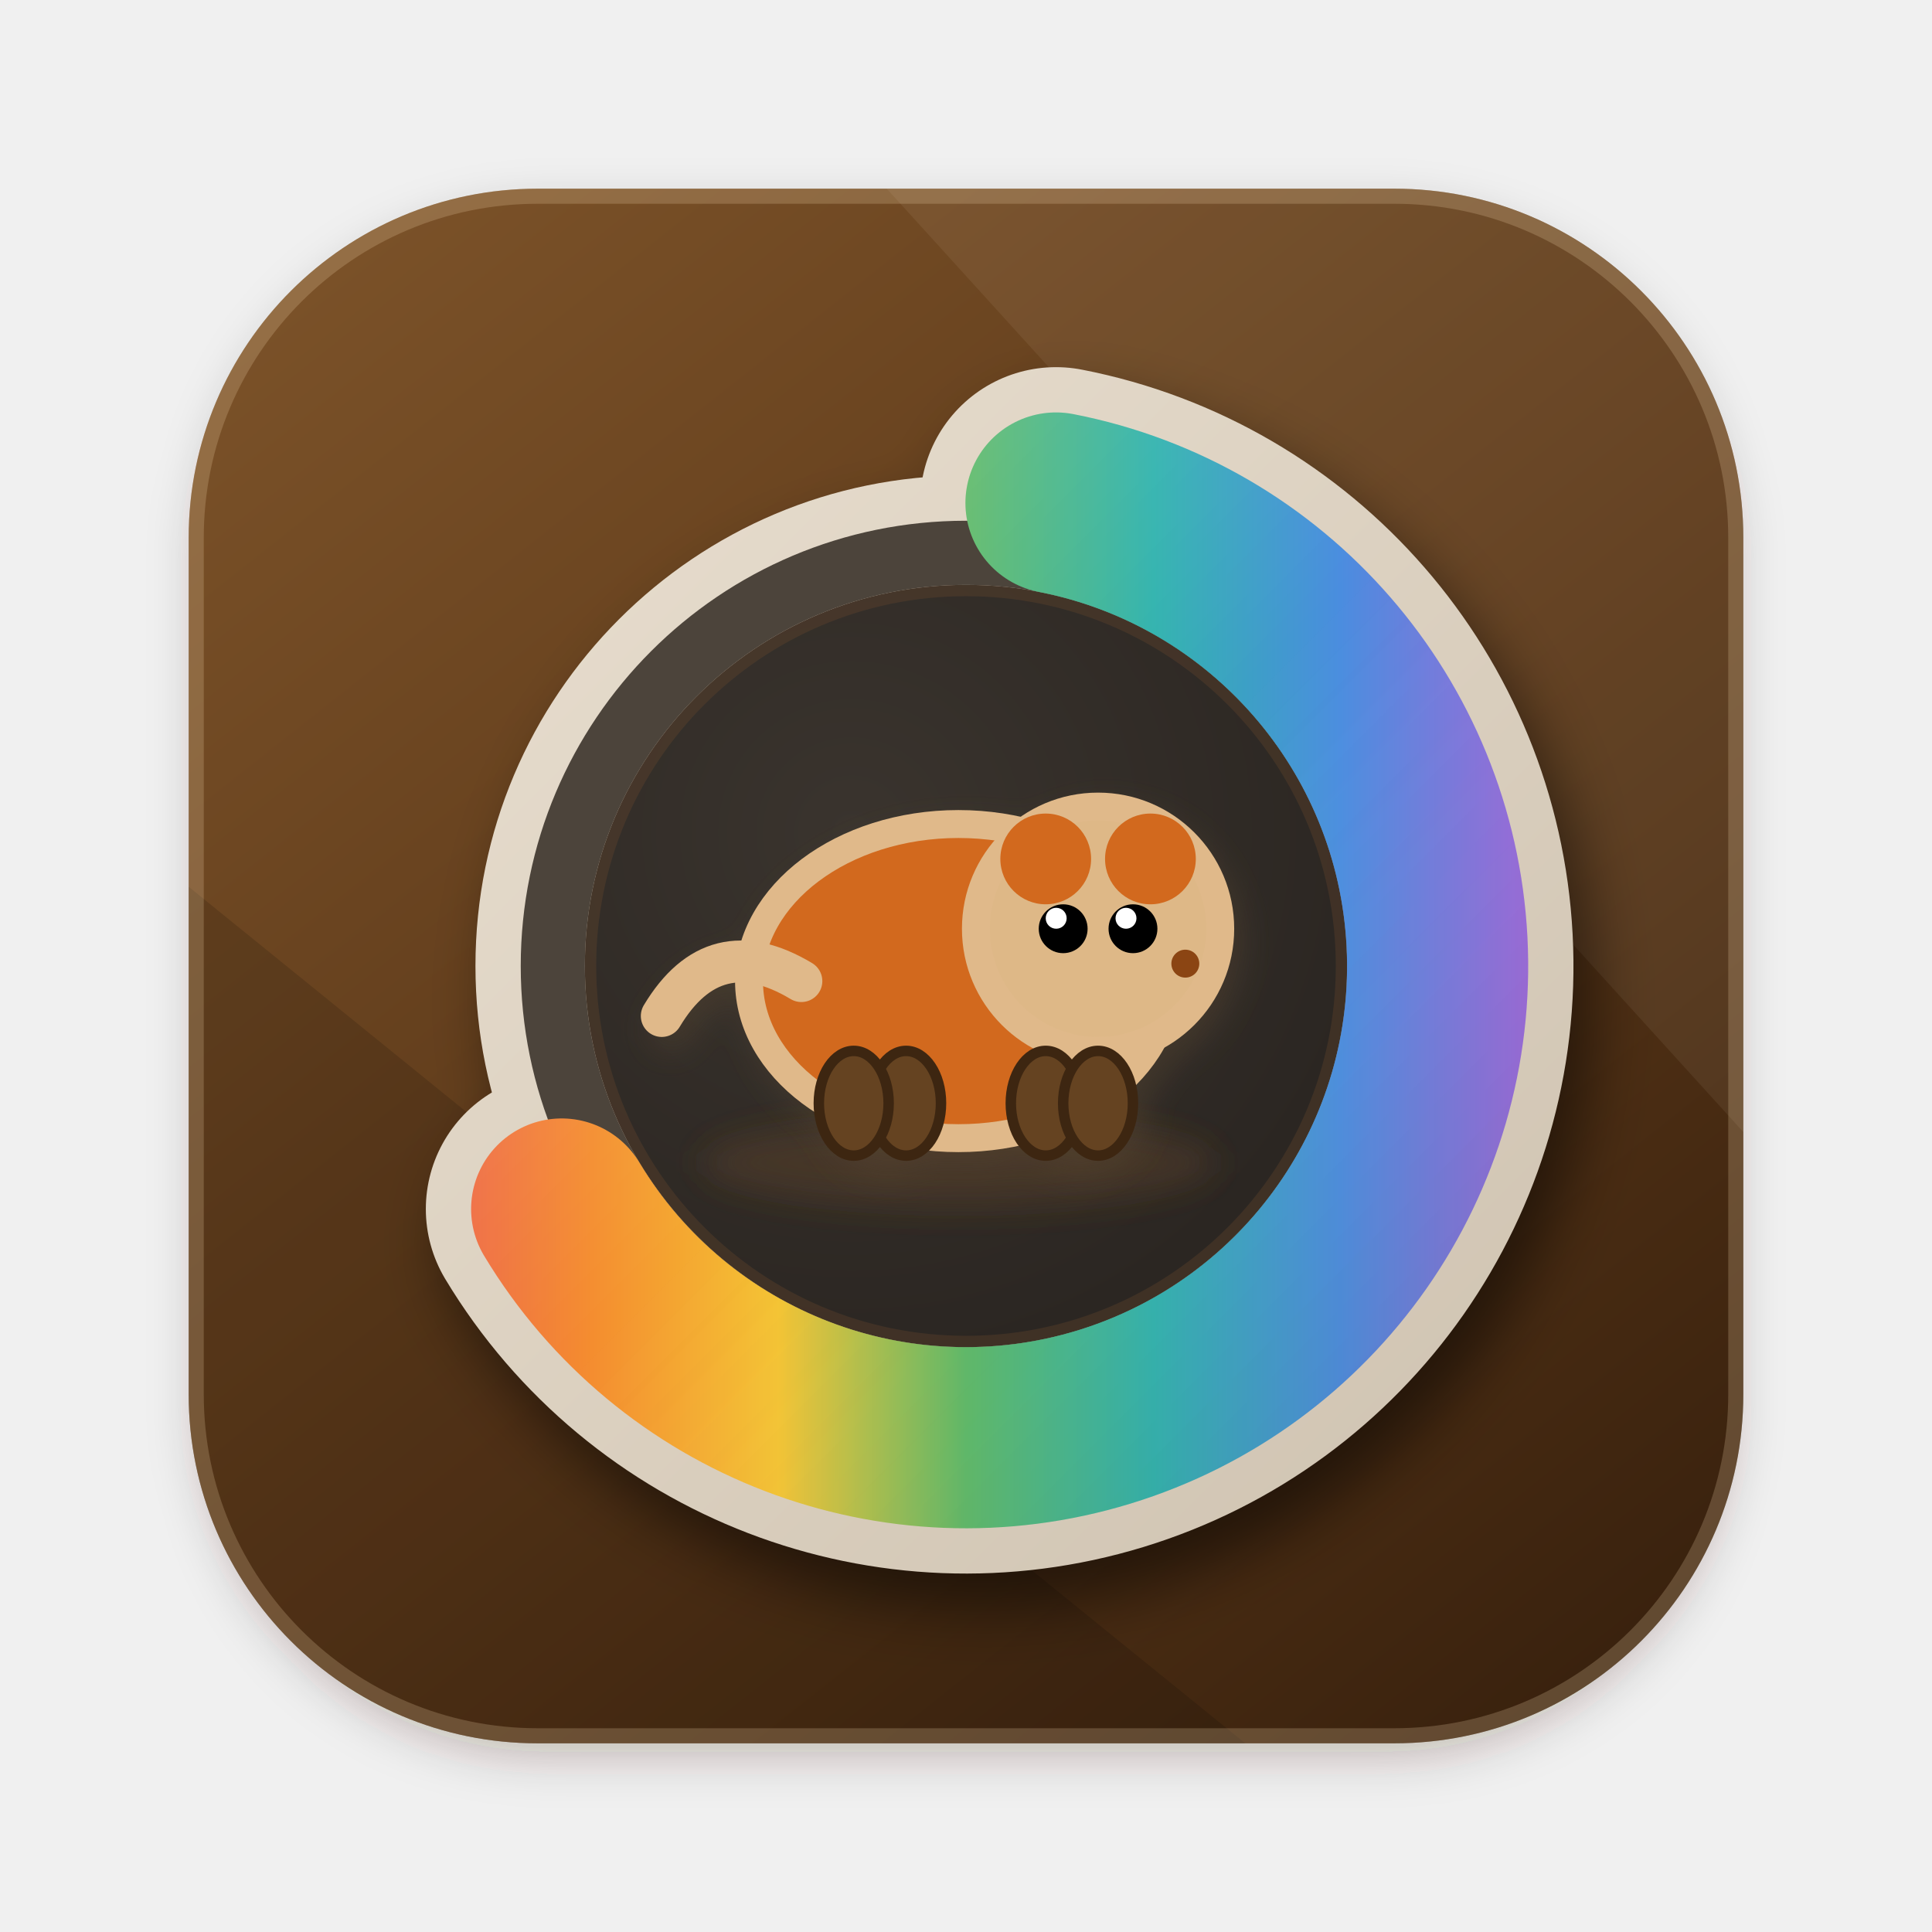
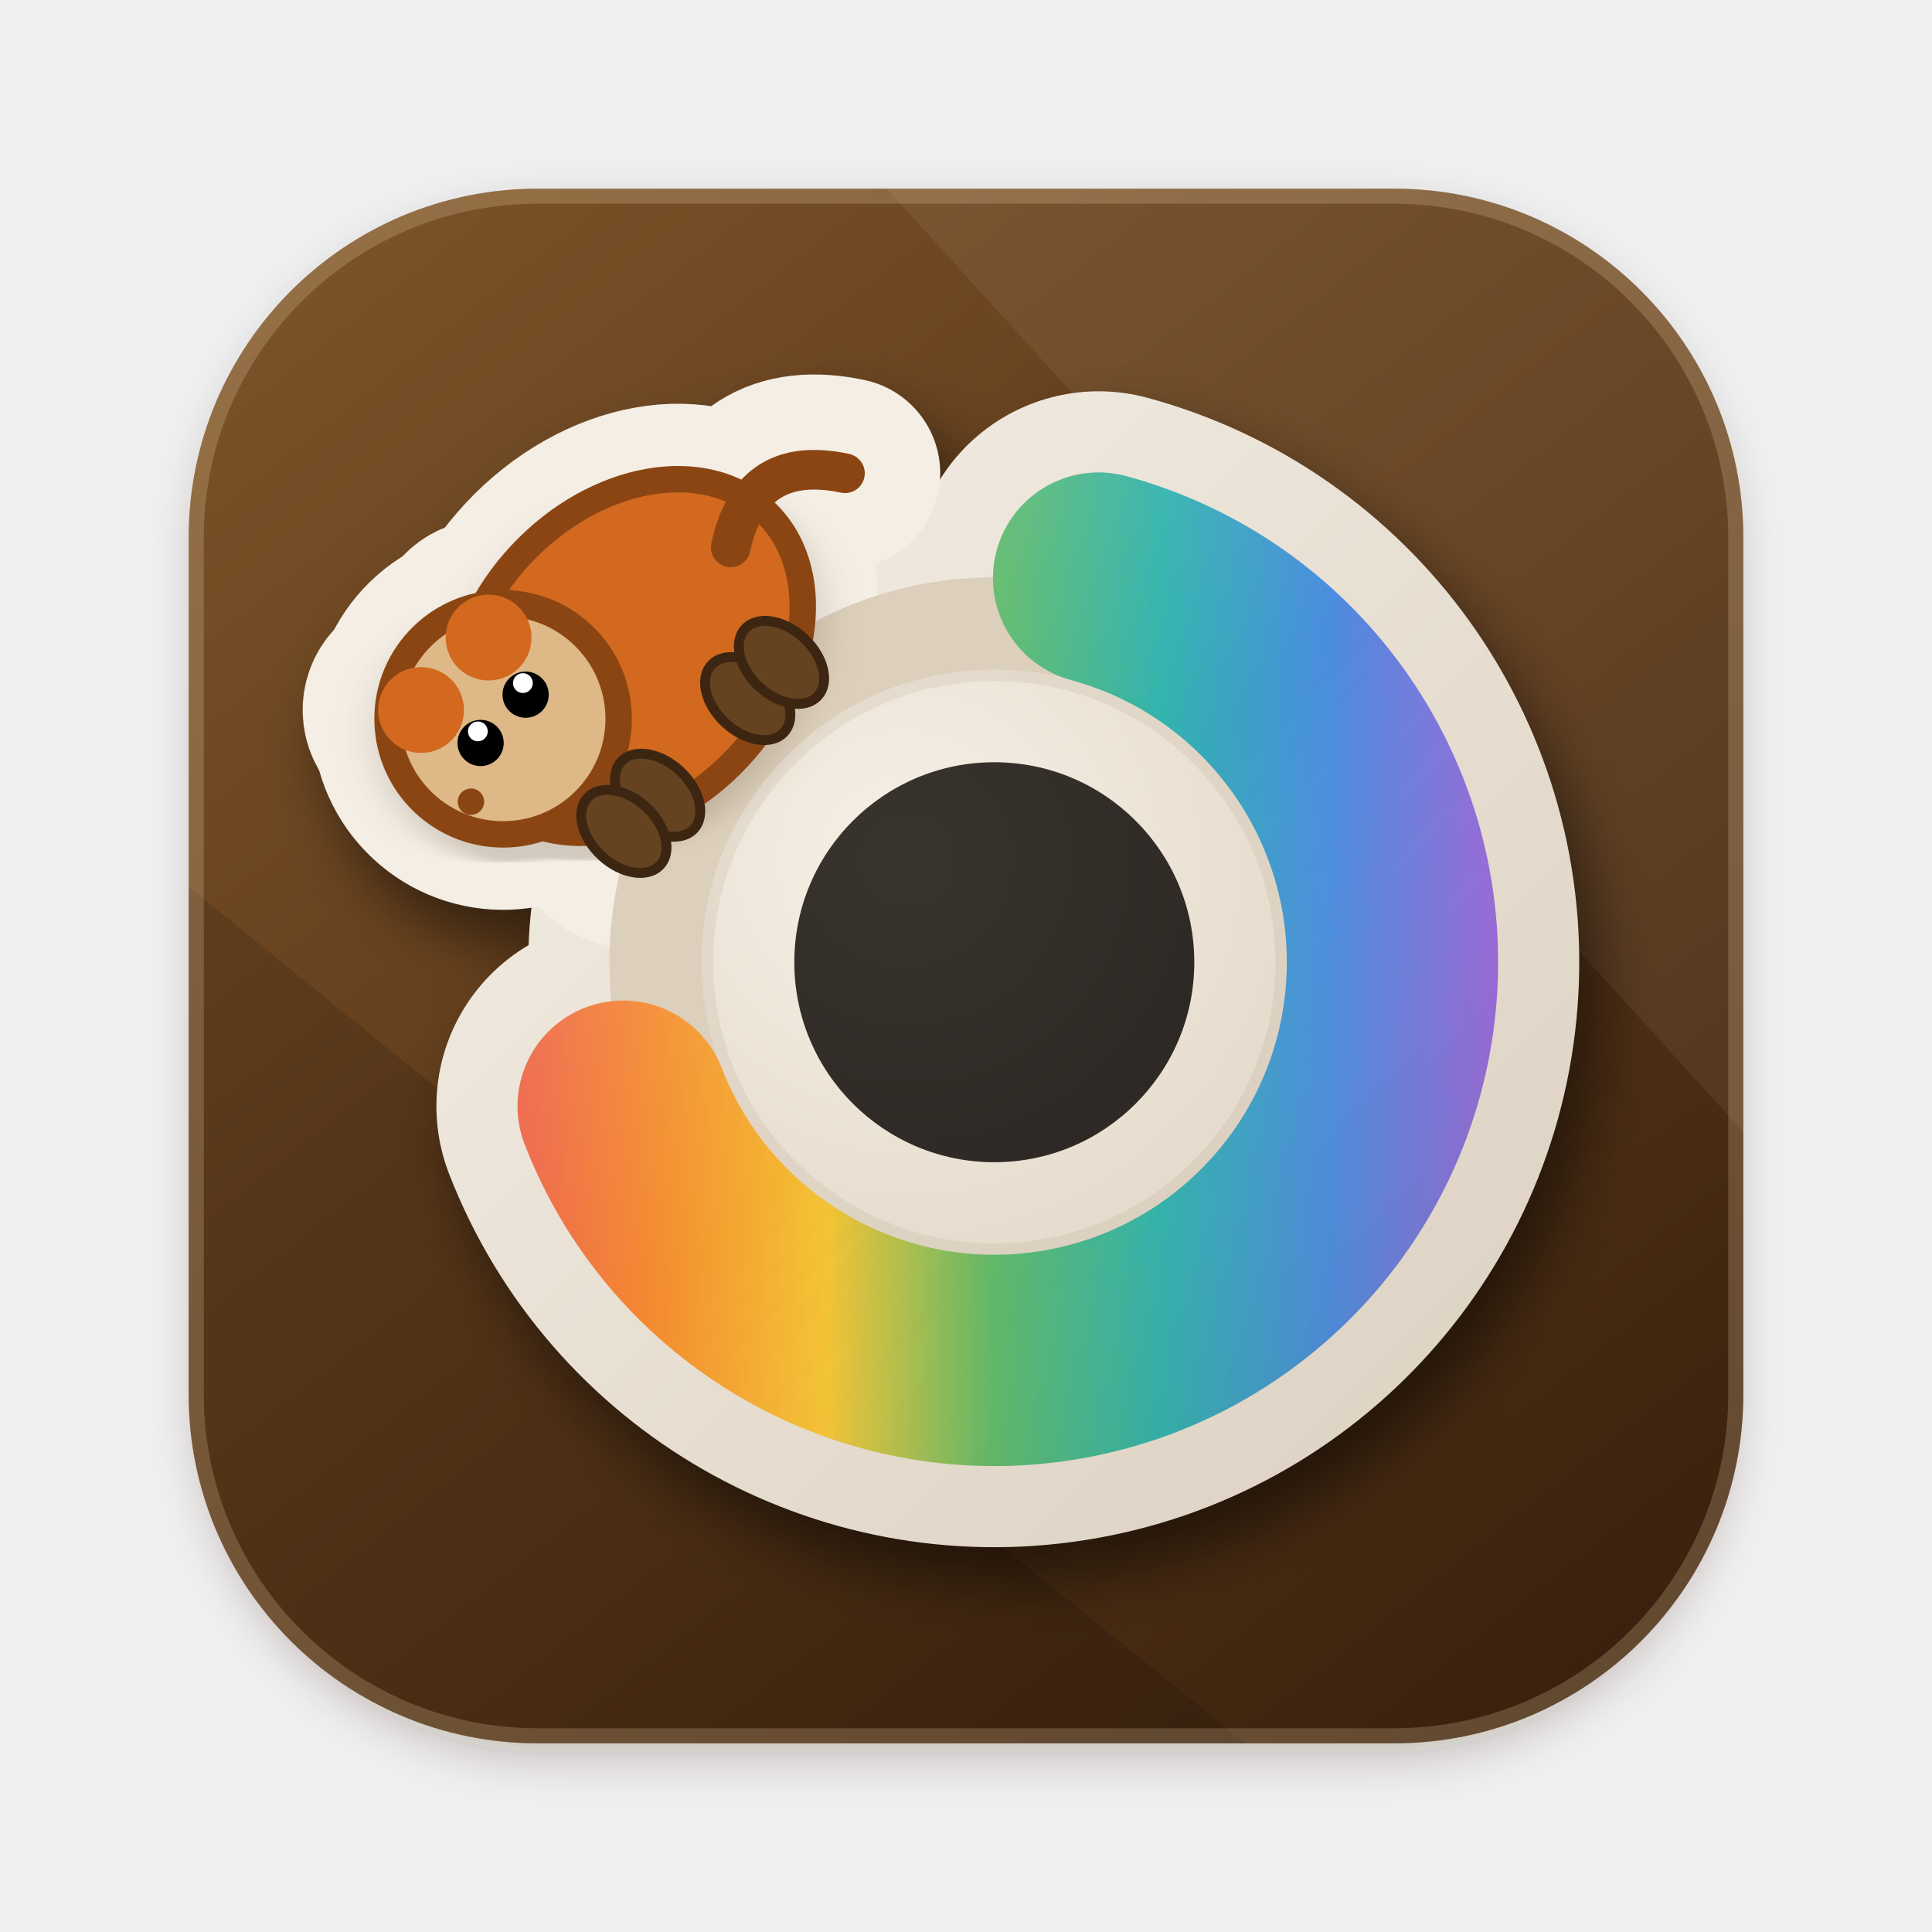
<svg xmlns="http://www.w3.org/2000/svg" viewBox="0 0 1024 1024">
  <defs>
    <linearGradient id="cwd-plate" x1="0.12" y1="0.02" x2="0.88" y2="0.98">
      <stop offset="0" stop-color="#7a5128" />
      <stop offset="0.55" stop-color="#5a3718" />
      <stop offset="1" stop-color="#3a220e" />
    </linearGradient>
    <clipPath id="cwd-clip">
      <rect x="100" y="100" width="824" height="824" rx="185" />
    </clipPath>
    <filter id="cwd-drop" x="-10%" y="-10%" width="120%" height="125%">
      <feGaussianBlur stdDeviation="14" />
    </filter>
    <filter id="cwd-blur" x="-25%" y="-25%" width="150%" height="150%">
      <feGaussianBlur stdDeviation="16" />
    </filter>
-     <filter id="cwd-soft" x="-30%" y="-100%" width="160%" height="300%">
-       <feGaussianBlur stdDeviation="9" />
-     </filter>
    <filter id="cwd-hsoft" x="-30%" y="-40%" width="160%" height="180%">
      <feGaussianBlur stdDeviation="0.45" />
    </filter>
-     <linearGradient id="cwd-sticker" x1="214" y1="214" x2="810" y2="810" gradientUnits="userSpaceOnUse">
-       <stop offset="0" stop-color="#e9dfd0" />
-       <stop offset="1" stop-color="#cfc3b1" />
+     <linearGradient id="cwd-sticker" x1="260" y1="243" x2="794" y2="777" gradientUnits="userSpaceOnUse">
+       <stop offset="0" stop-color="#f4eee5" />
+       <stop offset="1" stop-color="#ddd2c2" />
    </linearGradient>
-     <radialGradient id="cwd-face" cx="451.4" cy="441.3" r="282.8" gradientUnits="userSpaceOnUse">
+     <radialGradient id="cwd-face" cx="480.5" cy="455.8" r="217" gradientUnits="userSpaceOnUse">
+       <stop offset="0" stop-color="#f6f0e6" />
+       <stop offset="1" stop-color="#e6dccd" />
+     </radialGradient>
+     <radialGradient id="cwd-centre" cx="480.5" cy="455.8" r="217" gradientUnits="userSpaceOnUse">
      <stop offset="0" stop-color="#3a342e" />
      <stop offset="1" stop-color="#2b2622" />
    </radialGradient>
-     <linearGradient id="cwd-band" x1="214" y1="0" x2="810" y2="0" gradientUnits="userSpaceOnUse">
+     <linearGradient id="cwd-band" x1="260" y1="0" x2="794" y2="0" gradientUnits="userSpaceOnUse">
      <stop offset="0%" stop-color="#ec5a4b" />
      <stop offset="16.7%" stop-color="#f48d2f" />
      <stop offset="33.3%" stop-color="#f4c332" />
      <stop offset="50%" stop-color="#5cb866" />
      <stop offset="66.7%" stop-color="#2fb2ad" />
      <stop offset="83.3%" stop-color="#4a8ddf" />
      <stop offset="100%" stop-color="#9868d8" />
    </linearGradient>
-     <linearGradient id="cwd-bandlit" x1="214" y1="214" x2="810" y2="810" gradientUnits="userSpaceOnUse">
+     <linearGradient id="cwd-bandlit" x1="260" y1="243" x2="794" y2="777" gradientUnits="userSpaceOnUse">
      <stop offset="0" stop-color="#fff" stop-opacity="0.22" />
      <stop offset="0.5" stop-color="#fff" stop-opacity="0" />
      <stop offset="1" stop-color="#2a1204" stop-opacity="0.12" />
    </linearGradient>
  </defs>
  <rect x="108" y="114" width="808" height="814" rx="182" fill="#3b2410" fill-opacity="0.3" filter="url(#cwd-drop)" />
  <g clip-path="url(#cwd-clip)">
    <rect x="100" y="100" width="824" height="824" fill="url(#cwd-plate)" />
    <path d="M470 100L924 100L924 600Z" fill="#ffe9c8" fill-opacity="0.07" />
    <path d="M100 470L100 924L660 924Z" fill="#000000" fill-opacity="0.14" />
-     <g fill="#000000" opacity="0.5" transform="translate(10 18)" filter="url(#cwd-blur)">
-       <circle cx="512" cy="512" r="260" />
-       <path d="M559.7 266.6A250 250 0 1 1 297.7 640.8" fill="none" stroke="#000000" stroke-width="144" stroke-linecap="round" />
+     <g opacity="0.5" transform="translate(10 18)" filter="url(#cwd-blur)">
+       <circle cx="527" cy="510" r="247" fill="#000000" />
+       <path d="M582.3 306.4A211 211 0 1 1 330.3 586.3" fill="none" stroke="#000000" stroke-width="198" stroke-linecap="round" />
+       <g transform="translate(333.6 347.7) rotate(313) scale(17.5 17.5)">
+         <g fill="#000000" stroke="#000000" stroke-width="4.571" stroke-linejoin="round">
+           <ellipse cx="0" cy="0" rx="6" ry="4.5" />
+           <circle cx="-4" cy="-1.5" r="3.5" />
+           <circle cx="-5.5" cy="-3.5" r="1.3" />
+           <circle cx="-2.5" cy="-3.5" r="1.3" />
+           <ellipse cx="-3.25" cy="3.5" rx="1.9" ry="1.65" />
+           <ellipse cx="2.25" cy="3.5" rx="1.9" ry="1.65" />
+         </g>
+         <path d="M 4.5 0 Q 7 -1.5 8.5 1" fill="none" stroke="#000000" stroke-width="5.771" stroke-linecap="round" />
+       </g>
    </g>
  </g>
  <rect x="104" y="104" width="816" height="816" rx="181" fill="none" stroke="#f3d9ae" stroke-opacity="0.22" stroke-width="8" />
-   <g fill="url(#cwd-sticker)">
-     <circle cx="512" cy="512" r="260" />
-     <path d="M559.7 266.6A250 250 0 1 1 297.7 640.8" fill="none" stroke="url(#cwd-sticker)" stroke-width="144" stroke-linecap="round" />
+   <g>
+     <circle cx="527" cy="510" r="247" fill="url(#cwd-sticker)" />
+     <path d="M582.3 306.4A211 211 0 1 1 330.3 586.3" fill="none" stroke="url(#cwd-sticker)" stroke-width="198" stroke-linecap="round" />
+     <g transform="translate(333.6 347.7) rotate(313) scale(17.5 17.5)">
+       <g fill="url(#cwd-sticker)" stroke="url(#cwd-sticker)" stroke-width="4.571" stroke-linejoin="round">
+         <ellipse cx="0" cy="0" rx="6" ry="4.5" />
+         <circle cx="-4" cy="-1.5" r="3.5" />
+         <circle cx="-5.5" cy="-3.5" r="1.3" />
+         <circle cx="-2.5" cy="-3.5" r="1.3" />
+         <ellipse cx="-3.25" cy="3.5" rx="1.9" ry="1.65" />
+         <ellipse cx="2.25" cy="3.5" rx="1.9" ry="1.65" />
+       </g>
+       <path d="M 4.5 0 Q 7 -1.5 8.5 1" fill="none" stroke="url(#cwd-sticker)" stroke-width="5.771" stroke-linecap="round" />
+     </g>
  </g>
-   <circle cx="512" cy="512" r="219" fill="none" stroke="#4c443b" stroke-width="34" />
-   <circle cx="512" cy="512" r="202" fill="url(#cwd-face)" />
-   <circle cx="512" cy="512" r="199" fill="none" stroke="#6e4c2e" stroke-opacity="0.3" stroke-width="6" />
-   <path d="M559.7 266.6A250 250 0 1 1 297.7 640.8" fill="none" stroke="url(#cwd-band)" stroke-width="96" stroke-linecap="round" />
-   <path d="M559.7 266.6A250 250 0 1 1 297.7 640.8" fill="none" stroke="url(#cwd-bandlit)" stroke-width="96" stroke-linecap="round" />
-   <ellipse cx="508" cy="616.2" rx="136.9" ry="24.1" fill="#6b4a26" fill-opacity="0.35" filter="url(#cwd-soft)" />
-   <g transform="translate(508 520) scale(-18.5 18.5)">
-     <g transform="translate(-0.25 0.4)" fill="#5b4a32" opacity="0.4" filter="url(#cwd-hsoft)">
+   <circle cx="527" cy="510" r="179.5" fill="none" stroke="#dccfbb" stroke-width="49" />
+   <circle cx="527" cy="510" r="155" fill="url(#cwd-face)" />
+   <circle cx="527" cy="510" r="106" fill="url(#cwd-centre)" />
+   <circle cx="527" cy="510" r="152" fill="none" stroke="#6e4c2e" stroke-opacity="0.08" stroke-width="6" />
+   <path d="M582.3 306.4A211 211 0 1 1 330.3 586.3" fill="none" stroke="url(#cwd-band)" stroke-width="112" stroke-linecap="round" />
+   <path d="M582.3 306.4A211 211 0 1 1 330.3 586.3" fill="none" stroke="url(#cwd-bandlit)" stroke-width="112" stroke-linecap="round" />
+   <g transform="translate(333.6 347.7) rotate(313) scale(17.5 17.5)">
+     <g transform="translate(-0.25 0.4)" fill="#5b4a32" opacity="0.22" filter="url(#cwd-hsoft)">
      <ellipse cx="0" cy="0" rx="6.4" ry="4.9" />
      <circle cx="-4" cy="-1.5" r="3.9" />
-       <ellipse cx="-3.25" cy="3.5" rx="1.9" ry="1.65" />
-       <ellipse cx="2.25" cy="3.5" rx="1.9" ry="1.65" />
-       <path d="M 4.5 0 Q 7 -1.5 8.5 1" stroke="#5b4a32" stroke-width="1.2" fill="none" stroke-linecap="round" />
    </g>
-     <ellipse cx="0" cy="0" rx="6" ry="4.5" fill="#D2691E" stroke="#e0b98a" stroke-width="0.8" />
-     <circle cx="-4" cy="-1.5" r="3.5" fill="#DEB887" stroke="#e0b98a" stroke-width="0.8" />
+     <ellipse cx="0" cy="0" rx="6" ry="4.5" fill="#D2691E" stroke="#8B4513" stroke-width="0.8" />
+     <circle cx="-4" cy="-1.5" r="3.5" fill="#DEB887" stroke="#8B4513" stroke-width="0.8" />
    <circle cx="-5.5" cy="-3.5" r="1.3" fill="#D2691E" />
    <circle cx="-2.5" cy="-3.5" r="1.3" fill="#D2691E" />
    <circle cx="-5" cy="-1.5" r="0.7" fill="#000" />
    <circle cx="-3" cy="-1.5" r="0.7" fill="#000" />
    <circle cx="-4.8" cy="-1.8" r="0.3" fill="#fff" />
    <circle cx="-2.8" cy="-1.8" r="0.3" fill="#fff" />
    <circle cx="-6.5" cy="-0.5" r="0.4" fill="#8B4513" />
    <g>
      <ellipse cx="-2.5" cy="3.5" rx="1" ry="1.5" fill="#654321" stroke="#3D2611" stroke-width="0.3" />
      <ellipse cx="-4" cy="3.5" rx="1" ry="1.5" fill="#654321" stroke="#3D2611" stroke-width="0.3" />
      <ellipse cx="1.5" cy="3.5" rx="1" ry="1.5" fill="#654321" stroke="#3D2611" stroke-width="0.3" />
      <ellipse cx="3" cy="3.5" rx="1" ry="1.5" fill="#654321" stroke="#3D2611" stroke-width="0.3" />
    </g>
-     <path d="M 4.5 0 Q 7 -1.5 8.5 1" stroke="#e0b98a" stroke-width="1.2" fill="none" stroke-linecap="round" />
+     <path d="M 4.5 0 Q 7 -1.5 8.5 1" stroke="#8B4513" stroke-width="1.2" fill="none" stroke-linecap="round" />
  </g>
</svg>
